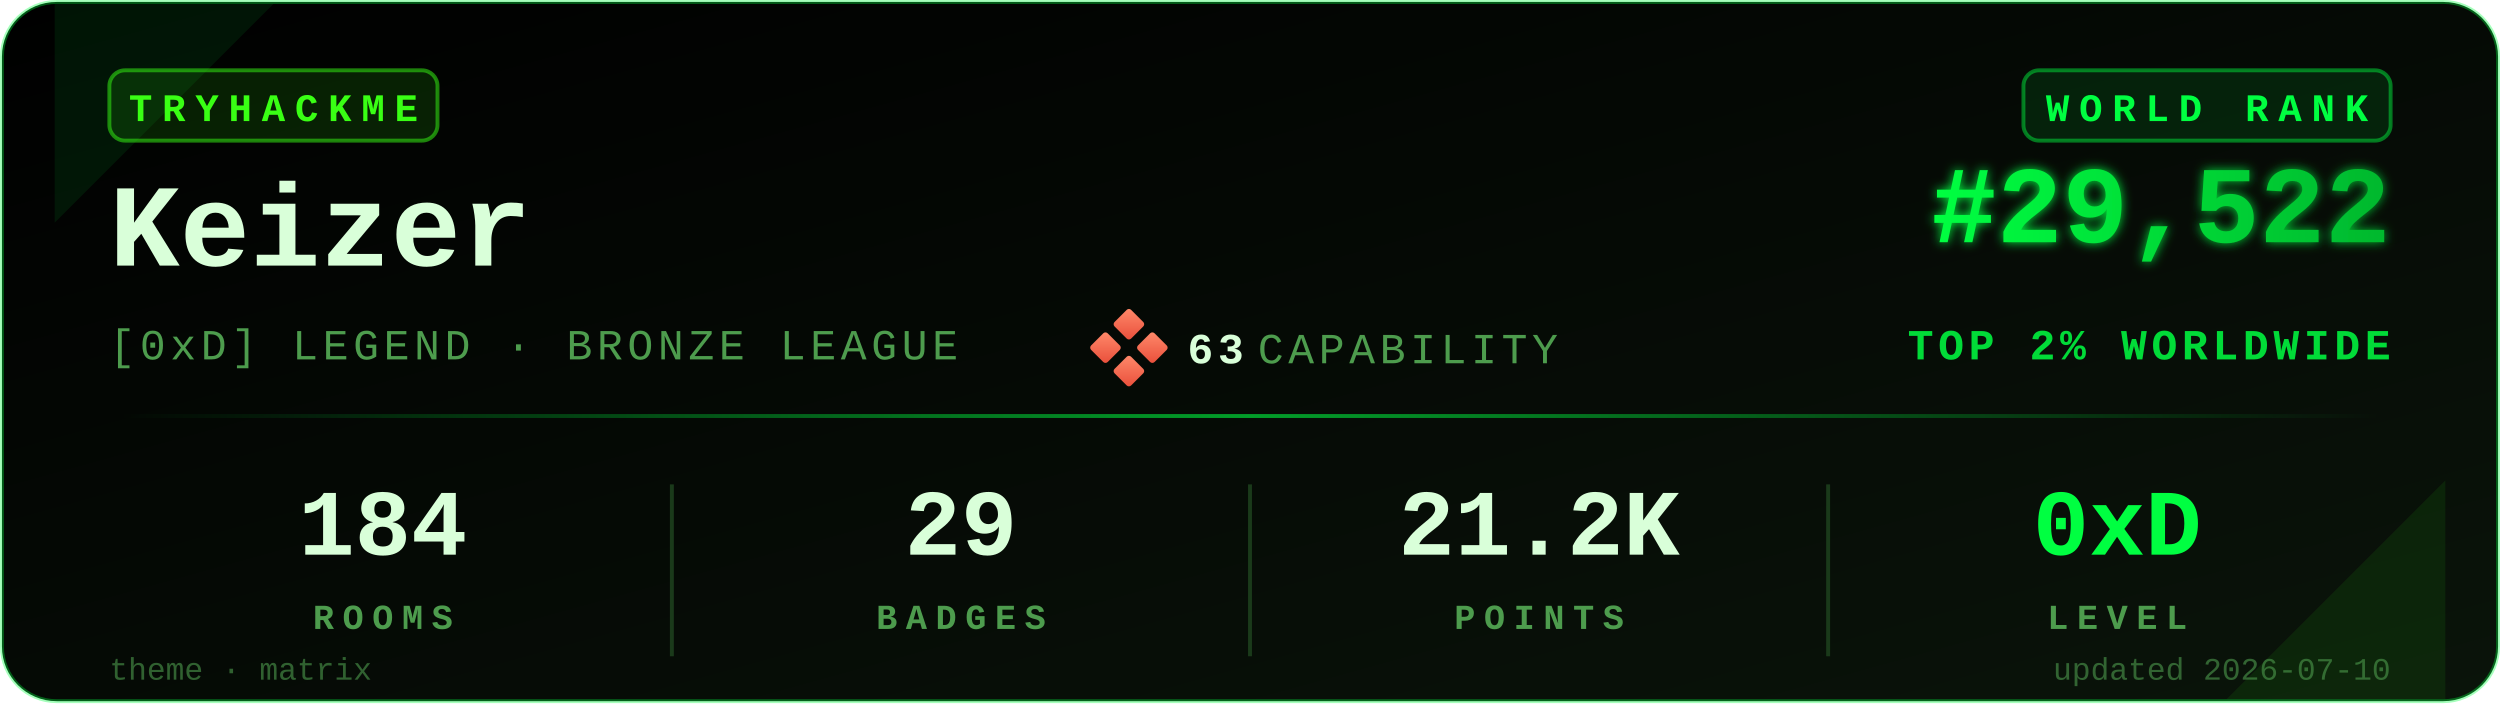
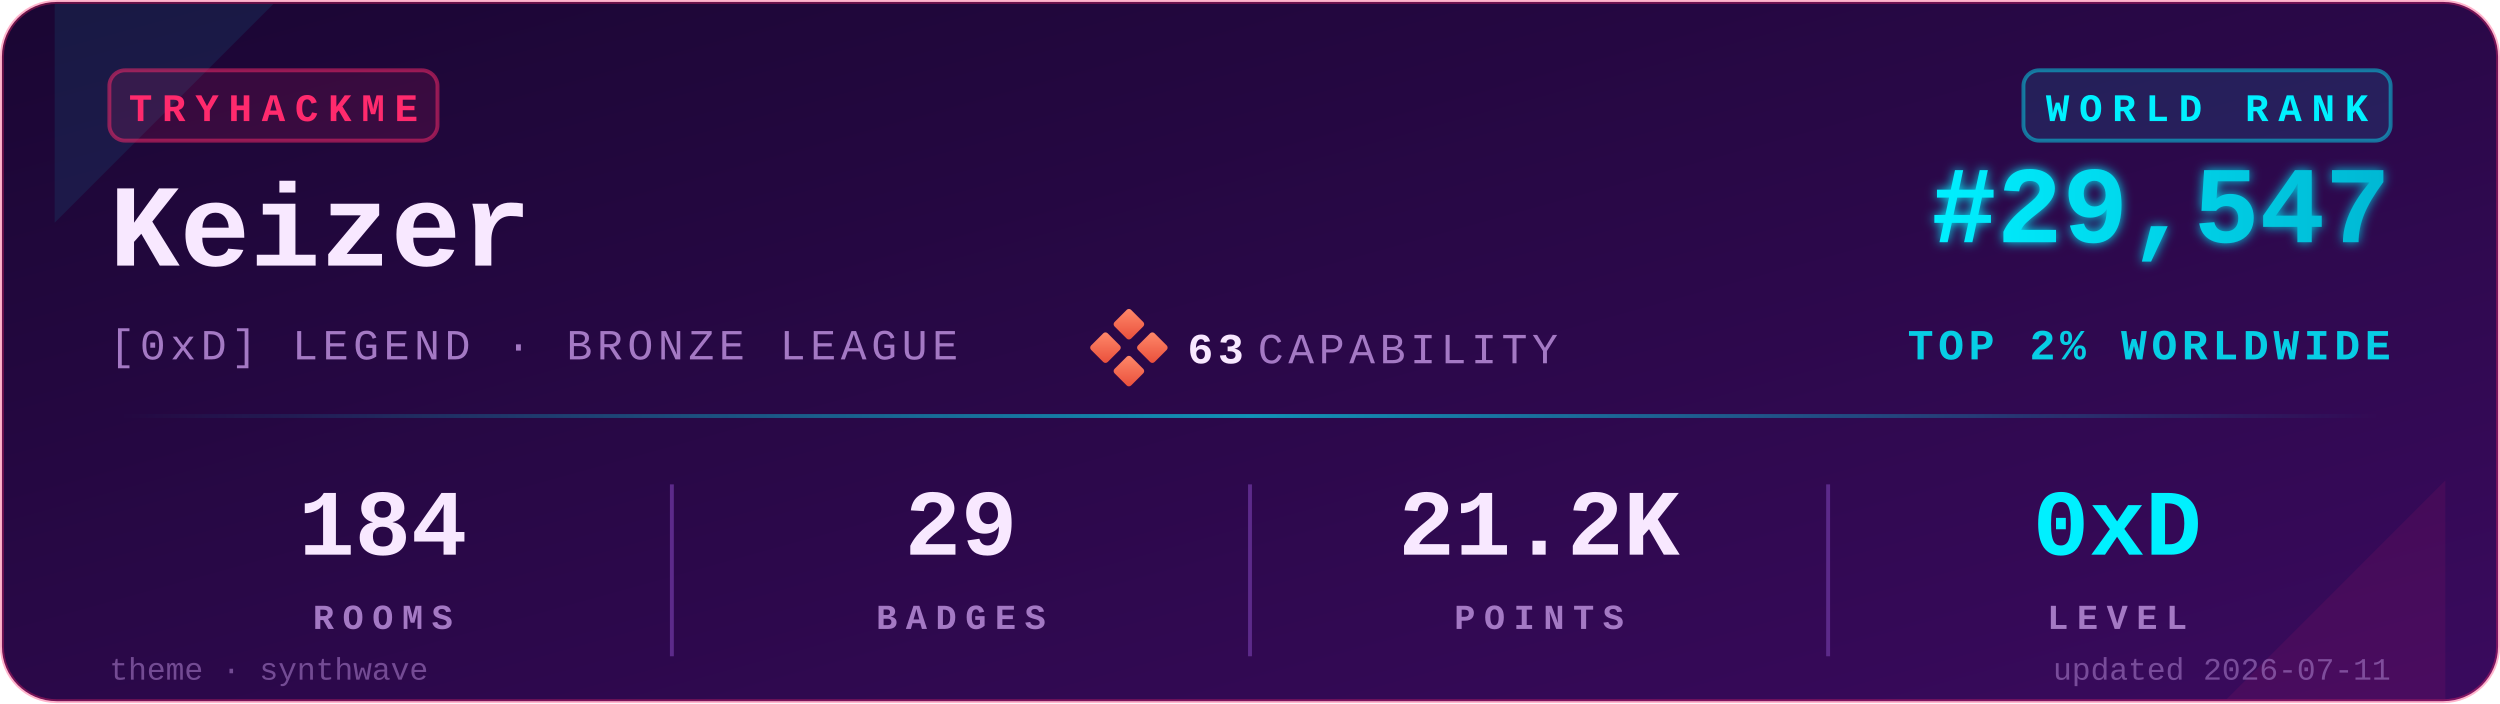
<svg xmlns="http://www.w3.org/2000/svg" viewBox="0 0 640 180" width="640" height="180" role="img" aria-label="TryHackMe stats for Keizer">
  <defs>
    <linearGradient id="bgGrad" x1="0" y1="0" x2="1" y2="1">
-       <stop offset="0%" stop-color="#000000" />
-       <stop offset="100%" stop-color="#0a140a" />
+       <stop offset="0%" stop-color="#1a0633" />
+       <stop offset="100%" stop-color="#3a0a5e" />
    </linearGradient>
    <linearGradient id="rankGrad" x1="0" y1="0" x2="1" y2="0">
-       <stop offset="0%" stop-color="#00FF41" />
-       <stop offset="100%" stop-color="#00B82E" />
+       <stop offset="0%" stop-color="#00F0FF" />
+       <stop offset="100%" stop-color="#00B8D4" />
    </linearGradient>
    <linearGradient id="accentGrad" x1="0" y1="0" x2="1" y2="0">
-       <stop offset="0%" stop-color="#00FF41" stop-opacity="0" />
-       <stop offset="50%" stop-color="#00FF41" stop-opacity="0.6" />
-       <stop offset="100%" stop-color="#00FF41" stop-opacity="0" />
+       <stop offset="0%" stop-color="#00F0FF" stop-opacity="0" />
+       <stop offset="50%" stop-color="#00F0FF" stop-opacity="0.6" />
+       <stop offset="100%" stop-color="#00F0FF" stop-opacity="0" />
    </linearGradient>
    <linearGradient id="capGrad" x1="0" y1="0" x2="1" y2="1">
      <stop offset="0%" stop-color="#ff8a6b" />
      <stop offset="100%" stop-color="#e94e3a" />
    </linearGradient>
    <filter id="glow" x="-20%" y="-20%" width="140%" height="140%">
      <feGaussianBlur stdDeviation="1.4" result="b" />
      <feMerge>
        <feMergeNode in="b" />
        <feMergeNode in="SourceGraphic" />
      </feMerge>
    </filter>
  </defs>
-   <rect x="0.5" y="0.5" width="639" height="179" rx="14" ry="14" fill="url(#bgGrad)" stroke="#00FF41" stroke-opacity="0.35" stroke-width="1" />
-   <path d="M 14,1 L 70,1 L 14,57 Z" fill="#00FF41" opacity="0.08" />
-   <path d="M 626,179 L 570,179 L 626,123 Z" fill="#39FF14" opacity="0.08" />
+   <rect x="0.5" y="0.5" width="639" height="179" rx="14" ry="14" fill="url(#bgGrad)" stroke="#FF2A6D" stroke-opacity="0.35" stroke-width="1" />
+   <path d="M 14,1 L 70,1 L 14,57 Z" fill="#00F0FF" opacity="0.08" />
+   <path d="M 626,179 L 570,179 L 626,123 Z" fill="#FF2A6D" opacity="0.08" />
  <g transform="translate(28,18)">
-     <rect x="0" y="0" width="84" height="18" rx="4" ry="4" fill="#39FF14" fill-opacity="0.12" stroke="#39FF14" stroke-opacity="0.5" />
-     <text x="42" y="13" fill="#39FF14" font-family="ui-monospace,'SF Mono','Menlo','Cascadia Code','Consolas','Liberation Mono',monospace" font-size="10" font-weight="700" letter-spacing="2.5" text-anchor="middle">TRYHACKME</text>
+     <rect x="0" y="0" width="84" height="18" rx="4" ry="4" fill="#FF2A6D" fill-opacity="0.12" stroke="#FF2A6D" stroke-opacity="0.5" />
+     <text x="42" y="13" fill="#FF2A6D" font-family="ui-monospace,'SF Mono','Menlo','Cascadia Code','Consolas','Liberation Mono',monospace" font-size="10" font-weight="700" letter-spacing="2.5" text-anchor="middle">TRYHACKME</text>
  </g>
-   <text x="28" y="68" fill="#D9FFD9" font-family="ui-monospace,'SF Mono','Menlo','Cascadia Code','Consolas','Liberation Mono',monospace" font-size="30" font-weight="700">Keizer</text>
-   <text x="28" y="92" fill="#4D9C4D" font-family="ui-monospace,'SF Mono','Menlo','Cascadia Code','Consolas','Liberation Mono',monospace" font-size="11" font-weight="500" letter-spacing="1.2">[0xD] LEGEND · BRONZE LEAGUE</text>
+   <text x="28" y="68" fill="#F8E8FF" font-family="ui-monospace,'SF Mono','Menlo','Cascadia Code','Consolas','Liberation Mono',monospace" font-size="30" font-weight="700">Keizer</text>
+   <text x="28" y="92" fill="#A479C4" font-family="ui-monospace,'SF Mono','Menlo','Cascadia Code','Consolas','Liberation Mono',monospace" font-size="11" font-weight="500" letter-spacing="1.2">[0xD] LEGEND · BRONZE LEAGUE</text>
  <g transform="translate(280,80)">
    <rect x="6" y="0" width="6" height="6" rx="0.8" fill="url(#capGrad)" transform="rotate(45 9 3)" />
    <rect x="0" y="6" width="6" height="6" rx="0.8" fill="url(#capGrad)" transform="rotate(45 3 9)" />
    <rect x="12" y="6" width="6" height="6" rx="0.8" fill="url(#capGrad)" transform="rotate(45 15 9)" />
    <rect x="6" y="12" width="6" height="6" rx="0.8" fill="url(#capGrad)" transform="rotate(45 9 15)" />
-     <text x="24" y="13" fill="#D9FFD9" font-family="ui-monospace,'SF Mono','Menlo','Cascadia Code','Consolas','Liberation Mono',monospace" font-size="11" font-weight="700" letter-spacing="1.2">63</text>
-     <text x="42" y="13" fill="#4D9C4D" font-family="ui-monospace,'SF Mono','Menlo','Cascadia Code','Consolas','Liberation Mono',monospace" font-size="11" font-weight="500" letter-spacing="1.2">CAPABILITY</text>
+     <text x="24" y="13" fill="#F8E8FF" font-family="ui-monospace,'SF Mono','Menlo','Cascadia Code','Consolas','Liberation Mono',monospace" font-size="11" font-weight="700" letter-spacing="1.2">63</text>
+     <text x="42" y="13" fill="#A479C4" font-family="ui-monospace,'SF Mono','Menlo','Cascadia Code','Consolas','Liberation Mono',monospace" font-size="11" font-weight="500" letter-spacing="1.2">CAPABILITY</text>
  </g>
  <g transform="translate(612,18)">
-     <rect x="-94" y="0" width="94" height="18" rx="4" ry="4" fill="#00FF41" fill-opacity="0.10" stroke="#00FF41" stroke-opacity="0.45" />
-     <text x="-47" y="13" fill="#00FF41" font-family="ui-monospace,'SF Mono','Menlo','Cascadia Code','Consolas','Liberation Mono',monospace" font-size="10" font-weight="700" letter-spacing="2.5" text-anchor="middle">WORLD RANK</text>
+     <rect x="-94" y="0" width="94" height="18" rx="4" ry="4" fill="#00F0FF" fill-opacity="0.10" stroke="#00F0FF" stroke-opacity="0.45" />
+     <text x="-47" y="13" fill="#00F0FF" font-family="ui-monospace,'SF Mono','Menlo','Cascadia Code','Consolas','Liberation Mono',monospace" font-size="10" font-weight="700" letter-spacing="2.5" text-anchor="middle">WORLD RANK</text>
  </g>
-   <text x="612" y="62" fill="url(#rankGrad)" font-family="ui-monospace,'SF Mono','Menlo','Cascadia Code','Consolas','Liberation Mono',monospace" font-size="28" font-weight="700" text-anchor="end" filter="url(#glow)">#29,522</text>
-   <text x="612" y="92" fill="#00FF41" fill-opacity="0.85" font-family="ui-monospace,'SF Mono','Menlo','Cascadia Code','Consolas','Liberation Mono',monospace" font-size="11" font-weight="600" letter-spacing="1.2" text-anchor="end">TOP 2% WORLDWIDE</text>
+   <text x="612" y="62" fill="url(#rankGrad)" font-family="ui-monospace,'SF Mono','Menlo','Cascadia Code','Consolas','Liberation Mono',monospace" font-size="28" font-weight="700" text-anchor="end" filter="url(#glow)">#29,547</text>
+   <text x="612" y="92" fill="#00F0FF" fill-opacity="0.85" font-family="ui-monospace,'SF Mono','Menlo','Cascadia Code','Consolas','Liberation Mono',monospace" font-size="11" font-weight="600" letter-spacing="1.2" text-anchor="end">TOP 2% WORLDWIDE</text>
  <rect x="28" y="106" width="584" height="1" fill="url(#accentGrad)" />
  <g font-family="ui-monospace,'SF Mono','Menlo','Cascadia Code','Consolas','Liberation Mono',monospace" text-anchor="middle">
-     <text x="98" y="142" fill="#D9FFD9" font-size="24" font-weight="700">184</text>
-     <text x="98" y="161" fill="#4D9C4D" font-size="9" font-weight="600" letter-spacing="2.2">ROOMS</text>
-     <text x="246" y="142" fill="#D9FFD9" font-size="24" font-weight="700">29</text>
-     <text x="246" y="161" fill="#4D9C4D" font-size="9" font-weight="600" letter-spacing="2.2">BADGES</text>
-     <text x="394" y="142" fill="#D9FFD9" font-size="24" font-weight="700">21.2K</text>
-     <text x="394" y="161" fill="#4D9C4D" font-size="9" font-weight="600" letter-spacing="2.2">POINTS</text>
-     <text x="542" y="142" fill="#00FF41" font-size="24" font-weight="700">0xD</text>
-     <text x="542" y="161" fill="#4D9C4D" font-size="9" font-weight="600" letter-spacing="2.2">LEVEL</text>
+     <text x="98" y="142" fill="#F8E8FF" font-size="24" font-weight="700">184</text>
+     <text x="98" y="161" fill="#A479C4" font-size="9" font-weight="600" letter-spacing="2.2">ROOMS</text>
+     <text x="246" y="142" fill="#F8E8FF" font-size="24" font-weight="700">29</text>
+     <text x="246" y="161" fill="#A479C4" font-size="9" font-weight="600" letter-spacing="2.2">BADGES</text>
+     <text x="394" y="142" fill="#F8E8FF" font-size="24" font-weight="700">21.2K</text>
+     <text x="394" y="161" fill="#A479C4" font-size="9" font-weight="600" letter-spacing="2.2">POINTS</text>
+     <text x="542" y="142" fill="#00F0FF" font-size="24" font-weight="700">0xD</text>
+     <text x="542" y="161" fill="#A479C4" font-size="9" font-weight="600" letter-spacing="2.2">LEVEL</text>
  </g>
-   <line x1="172" y1="124" x2="172" y2="168" stroke="#1a3a1a" stroke-width="1" />
-   <line x1="320" y1="124" x2="320" y2="168" stroke="#1a3a1a" stroke-width="1" />
-   <line x1="468" y1="124" x2="468" y2="168" stroke="#1a3a1a" stroke-width="1" />
-   <text x="28" y="174" fill="#4D9C4D" fill-opacity="0.6" font-family="ui-monospace,'SF Mono','Menlo','Cascadia Code','Consolas','Liberation Mono',monospace" font-size="8" font-weight="500">theme · matrix</text>
-   <text x="612" y="174" fill="#4D9C4D" fill-opacity="0.6" font-family="ui-monospace,'SF Mono','Menlo','Cascadia Code','Consolas','Liberation Mono',monospace" font-size="8" font-weight="500" text-anchor="end">updated 2026-07-10</text>
+   <line x1="172" y1="124" x2="172" y2="168" stroke="#5C2A8A" stroke-width="1" />
+   <line x1="320" y1="124" x2="320" y2="168" stroke="#5C2A8A" stroke-width="1" />
+   <line x1="468" y1="124" x2="468" y2="168" stroke="#5C2A8A" stroke-width="1" />
+   <text x="28" y="174" fill="#A479C4" fill-opacity="0.6" font-family="ui-monospace,'SF Mono','Menlo','Cascadia Code','Consolas','Liberation Mono',monospace" font-size="8" font-weight="500">theme · synthwave</text>
+   <text x="612" y="174" fill="#A479C4" fill-opacity="0.6" font-family="ui-monospace,'SF Mono','Menlo','Cascadia Code','Consolas','Liberation Mono',monospace" font-size="8" font-weight="500" text-anchor="end">updated 2026-07-11</text>
</svg>
